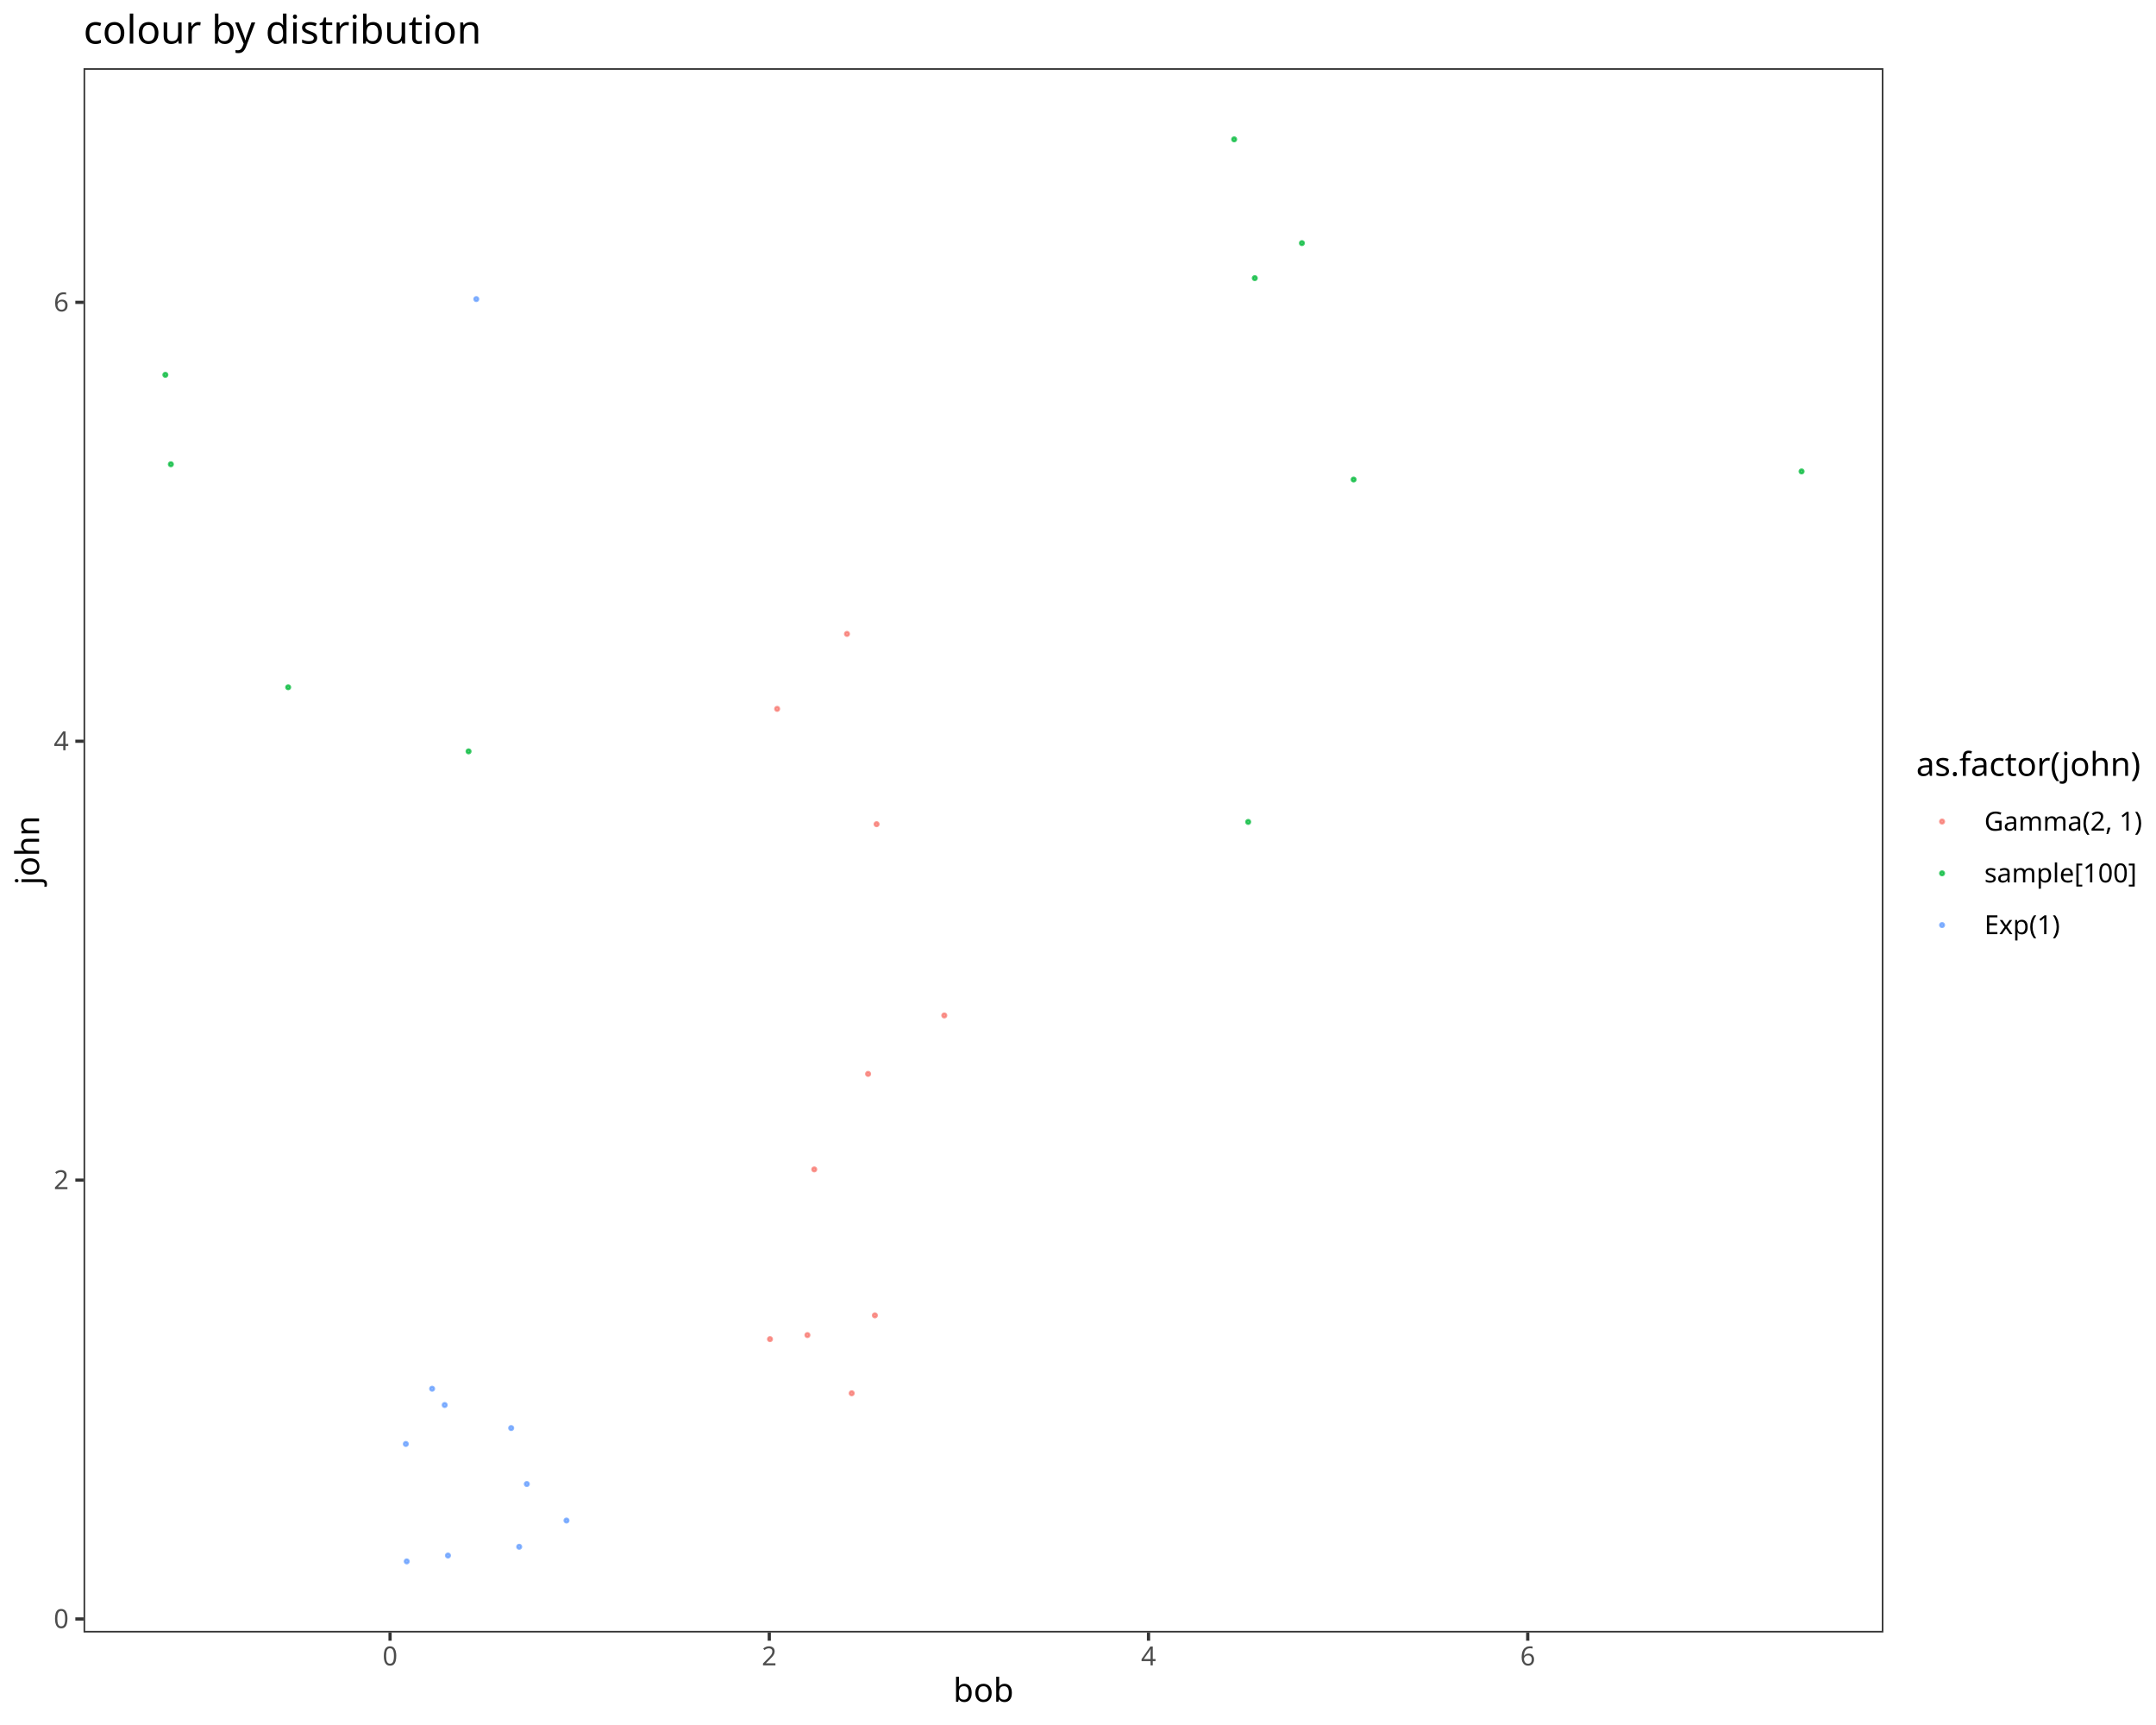
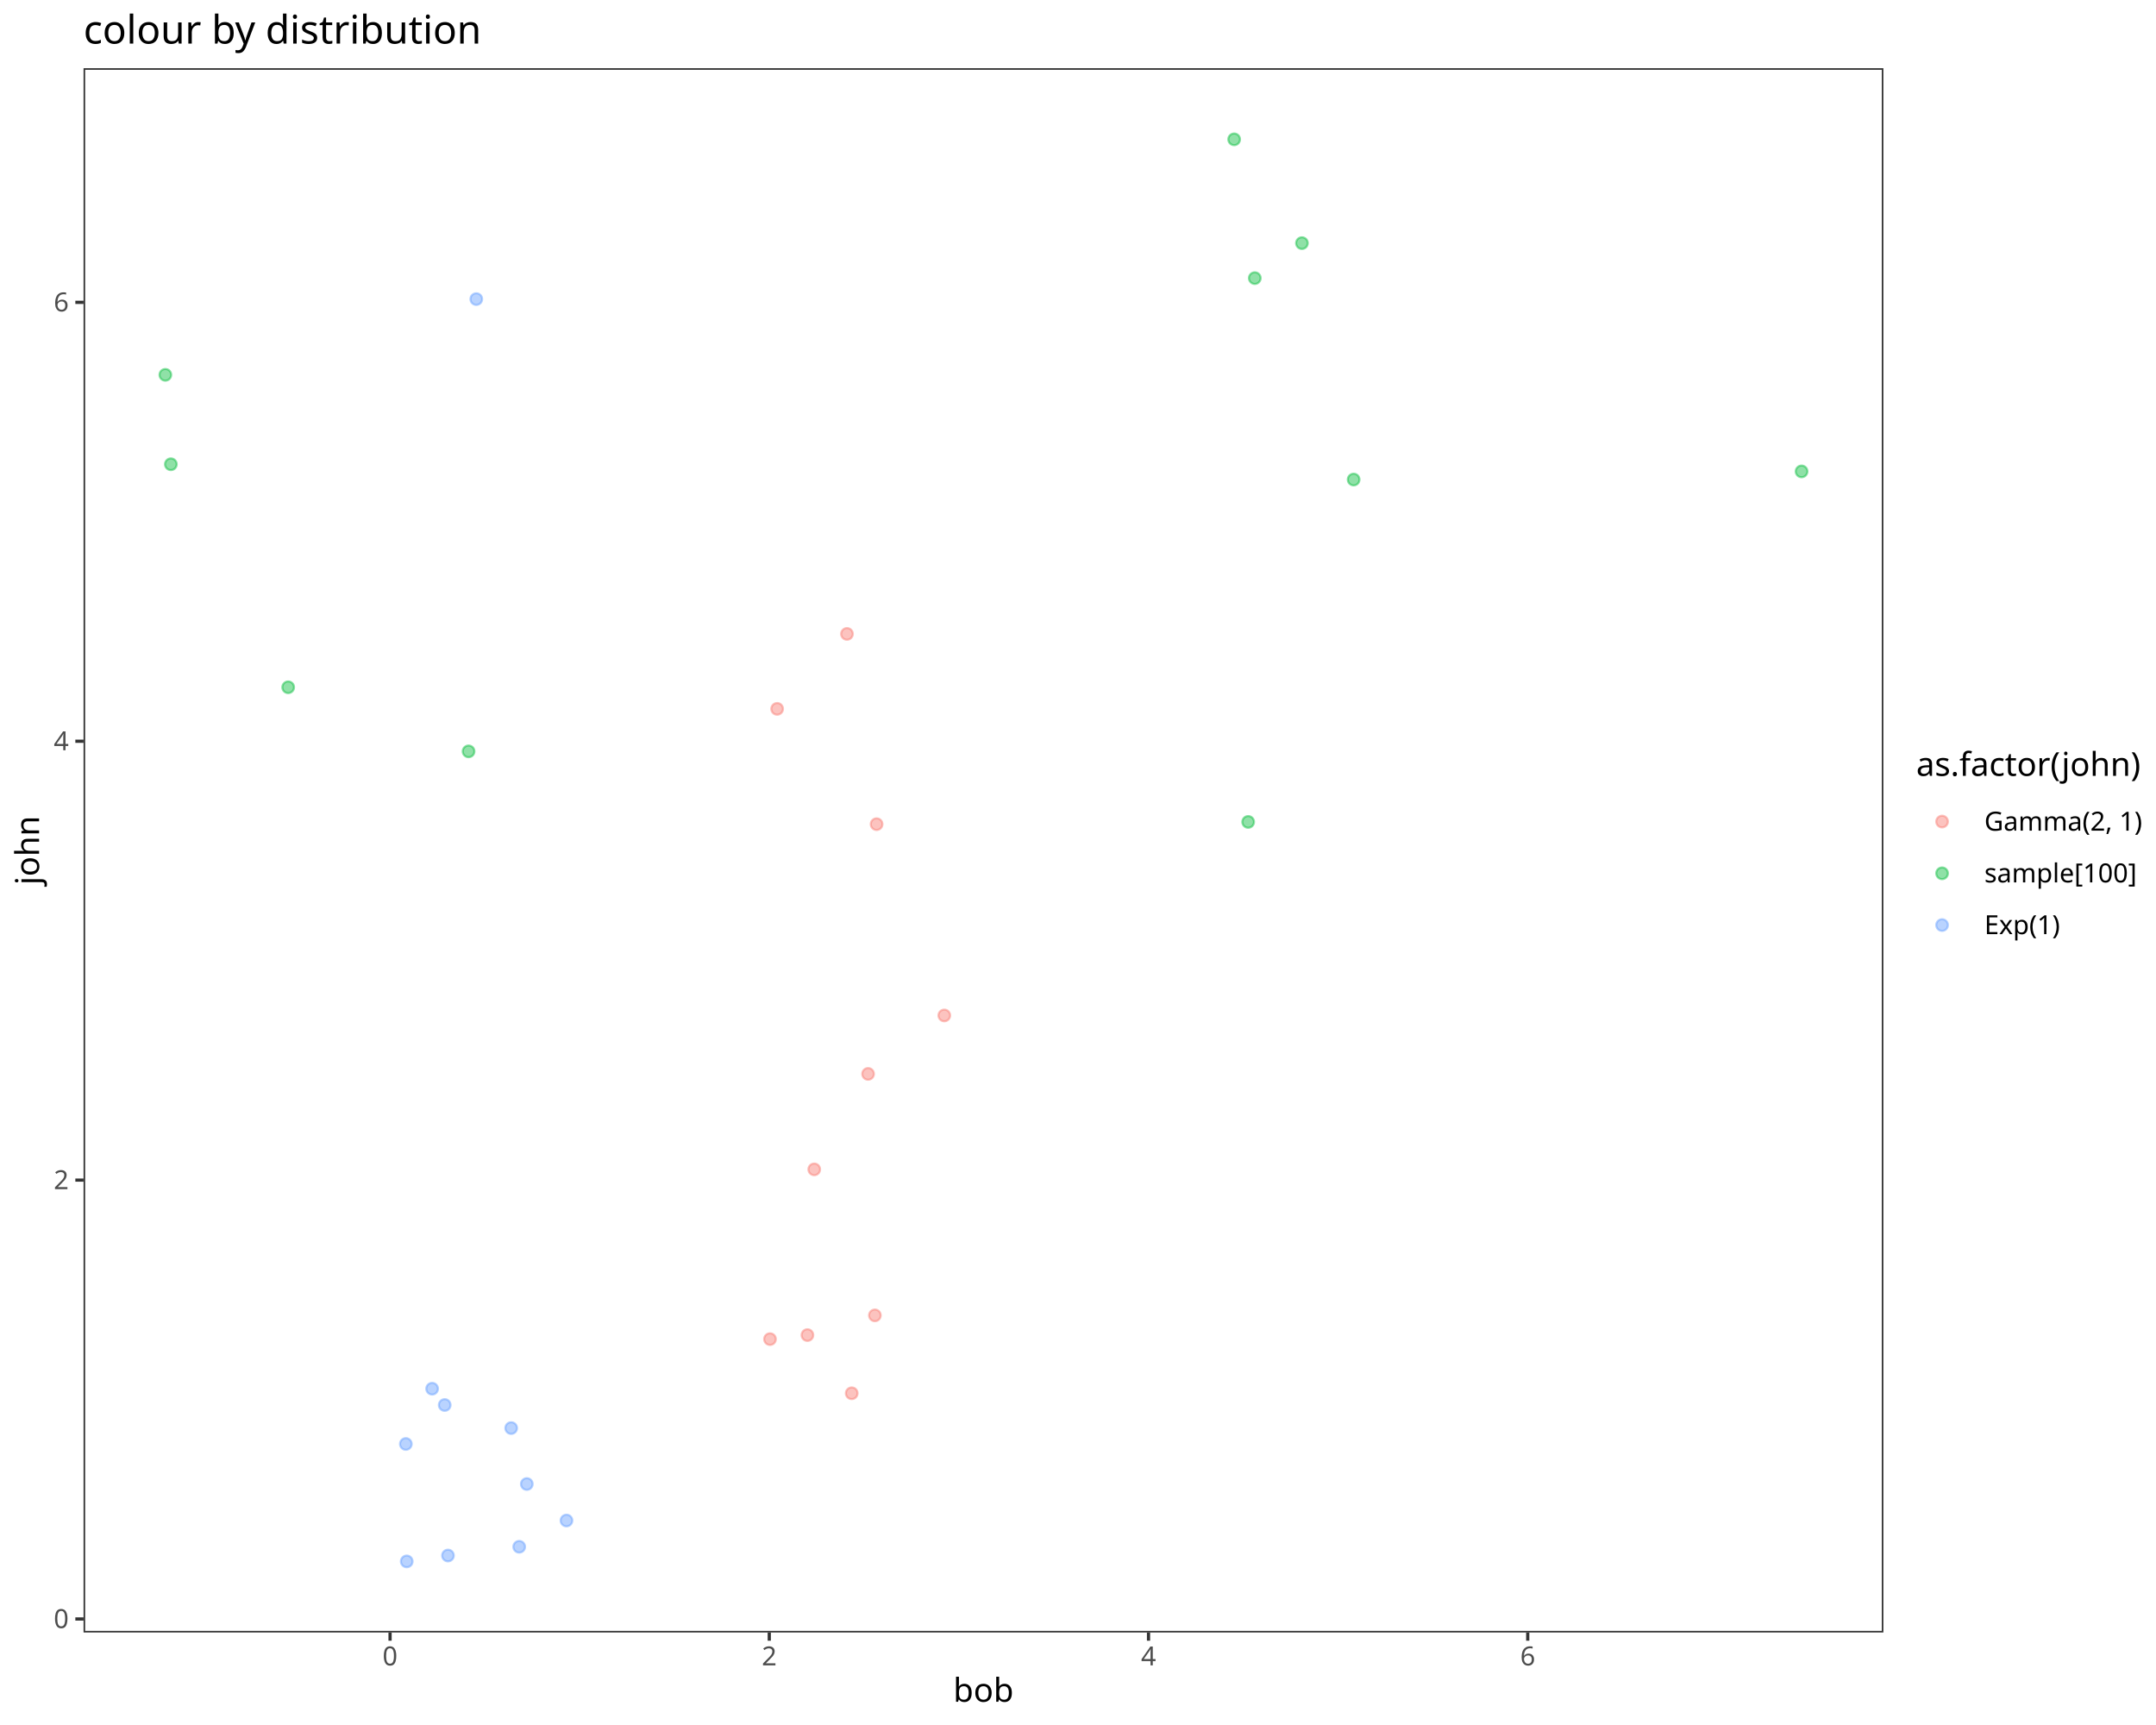
<svg xmlns="http://www.w3.org/2000/svg" class="svglite" data-engine-version="2.0" width="720.00pt" height="576.00pt" viewBox="0 0 720.00 576.00">
  <defs>
    <style type="text/css">
    .svglite line, .svglite polyline, .svglite polygon, .svglite path, .svglite rect, .svglite circle {
      fill: none;
      stroke: #000000;
      stroke-linecap: round;
      stroke-linejoin: round;
      stroke-miterlimit: 10.00;
    }
  </style>
  </defs>
  <rect width="100%" height="100%" style="stroke: none; fill: #FFFFFF;" />
  <defs>
    <clipPath id="cpMC4wMHw3MjAuMDB8MC4wMHw1NzYuMDA=">
      <rect x="0.00" y="0.00" width="720.00" height="576.00" />
    </clipPath>
  </defs>
  <g clip-path="url(#cpMC4wMHw3MjAuMDB8MC4wMHw1NzYuMDA=)">
    <rect x="0.00" y="0.00" width="720.00" height="576.00" style="stroke-width: 1.07; stroke: #FFFFFF; fill: #FFFFFF;" />
  </g>
  <defs>
    <clipPath id="cpMjcuOTB8NjI4Ljk2fDIyLjc4fDU0NS4xMQ==">
      <rect x="27.90" y="22.78" width="601.06" height="522.33" />
    </clipPath>
  </defs>
  <g clip-path="url(#cpMjcuOTB8NjI4Ljk2fDIyLjc4fDU0NS4xMQ==)">
    <rect x="27.90" y="22.78" width="601.06" height="522.33" style="stroke-width: 1.07; stroke: none; fill: #FFFFFF;" />
-     <circle cx="257.14" cy="447.15" r="0.67" style="stroke-width: 0.71; stroke: #F8766D; stroke-opacity: 0.70; fill: #F8766D; fill-opacity: 0.70;" />
-     <circle cx="292.17" cy="439.22" r="0.67" style="stroke-width: 0.71; stroke: #F8766D; stroke-opacity: 0.70; fill: #F8766D; fill-opacity: 0.70;" />
-     <circle cx="282.85" cy="211.67" r="0.67" style="stroke-width: 0.71; stroke: #F8766D; stroke-opacity: 0.70; fill: #F8766D; fill-opacity: 0.70;" />
-     <circle cx="315.35" cy="339.07" r="0.67" style="stroke-width: 0.71; stroke: #F8766D; stroke-opacity: 0.70; fill: #F8766D; fill-opacity: 0.70;" />
-     <circle cx="289.90" cy="358.59" r="0.67" style="stroke-width: 0.71; stroke: #F8766D; stroke-opacity: 0.70; fill: #F8766D; fill-opacity: 0.70;" />
-     <circle cx="259.53" cy="236.70" r="0.67" style="stroke-width: 0.71; stroke: #F8766D; stroke-opacity: 0.70; fill: #F8766D; fill-opacity: 0.70;" />
-     <circle cx="292.74" cy="275.20" r="0.67" style="stroke-width: 0.71; stroke: #F8766D; stroke-opacity: 0.70; fill: #F8766D; fill-opacity: 0.70;" />
-     <circle cx="269.64" cy="445.80" r="0.67" style="stroke-width: 0.71; stroke: #F8766D; stroke-opacity: 0.70; fill: #F8766D; fill-opacity: 0.70;" />
-     <circle cx="284.43" cy="465.23" r="0.67" style="stroke-width: 0.71; stroke: #F8766D; stroke-opacity: 0.70; fill: #F8766D; fill-opacity: 0.70;" />
-     <circle cx="271.92" cy="390.47" r="0.67" style="stroke-width: 0.71; stroke: #F8766D; stroke-opacity: 0.70; fill: #F8766D; fill-opacity: 0.70;" />
-     <circle cx="601.64" cy="157.41" r="0.67" style="stroke-width: 0.71; stroke: #00BA38; stroke-opacity: 0.70; fill: #00BA38; fill-opacity: 0.70;" />
-     <circle cx="419.04" cy="92.87" r="0.67" style="stroke-width: 0.71; stroke: #00BA38; stroke-opacity: 0.70; fill: #00BA38; fill-opacity: 0.70;" />
-     <circle cx="434.78" cy="81.18" r="0.67" style="stroke-width: 0.71; stroke: #00BA38; stroke-opacity: 0.70; fill: #00BA38; fill-opacity: 0.70;" />
-     <circle cx="156.48" cy="250.89" r="0.67" style="stroke-width: 0.71; stroke: #00BA38; stroke-opacity: 0.70; fill: #00BA38; fill-opacity: 0.70;" />
-     <circle cx="57.06" cy="155.02" r="0.67" style="stroke-width: 0.71; stroke: #00BA38; stroke-opacity: 0.70; fill: #00BA38; fill-opacity: 0.70;" />
-     <circle cx="416.83" cy="274.45" r="0.67" style="stroke-width: 0.71; stroke: #00BA38; stroke-opacity: 0.70; fill: #00BA38; fill-opacity: 0.70;" />
-     <circle cx="96.24" cy="229.49" r="0.67" style="stroke-width: 0.71; stroke: #00BA38; stroke-opacity: 0.70; fill: #00BA38; fill-opacity: 0.70;" />
-     <circle cx="55.22" cy="125.16" r="0.67" style="stroke-width: 0.71; stroke: #00BA38; stroke-opacity: 0.70; fill: #00BA38; fill-opacity: 0.70;" />
-     <circle cx="452.05" cy="160.13" r="0.67" style="stroke-width: 0.71; stroke: #00BA38; stroke-opacity: 0.70; fill: #00BA38; fill-opacity: 0.70;" />
-     <circle cx="412.15" cy="46.53" r="0.67" style="stroke-width: 0.71; stroke: #00BA38; stroke-opacity: 0.70; fill: #00BA38; fill-opacity: 0.70;" />
-     <circle cx="170.71" cy="476.85" r="0.67" style="stroke-width: 0.71; stroke: #619CFF; stroke-opacity: 0.70; fill: #619CFF; fill-opacity: 0.70;" />
-     <circle cx="148.51" cy="469.15" r="0.67" style="stroke-width: 0.71; stroke: #619CFF; stroke-opacity: 0.70; fill: #619CFF; fill-opacity: 0.70;" />
-     <circle cx="173.39" cy="516.49" r="0.67" style="stroke-width: 0.71; stroke: #619CFF; stroke-opacity: 0.70; fill: #619CFF; fill-opacity: 0.70;" />
-     <circle cx="144.31" cy="463.71" r="0.67" style="stroke-width: 0.71; stroke: #619CFF; stroke-opacity: 0.70; fill: #619CFF; fill-opacity: 0.70;" />
-     <circle cx="175.93" cy="495.53" r="0.67" style="stroke-width: 0.71; stroke: #619CFF; stroke-opacity: 0.70; fill: #619CFF; fill-opacity: 0.70;" />
-     <circle cx="189.18" cy="507.72" r="0.67" style="stroke-width: 0.71; stroke: #619CFF; stroke-opacity: 0.70; fill: #619CFF; fill-opacity: 0.70;" />
-     <circle cx="149.60" cy="519.41" r="0.67" style="stroke-width: 0.71; stroke: #619CFF; stroke-opacity: 0.70; fill: #619CFF; fill-opacity: 0.70;" />
-     <circle cx="135.83" cy="521.37" r="0.67" style="stroke-width: 0.71; stroke: #619CFF; stroke-opacity: 0.70; fill: #619CFF; fill-opacity: 0.70;" />
-     <circle cx="159.06" cy="99.87" r="0.67" style="stroke-width: 0.71; stroke: #619CFF; stroke-opacity: 0.70; fill: #619CFF; fill-opacity: 0.70;" />
-     <circle cx="135.53" cy="482.16" r="0.67" style="stroke-width: 0.71; stroke: #619CFF; stroke-opacity: 0.70; fill: #619CFF; fill-opacity: 0.70;" />
+     <circle cx="257.14" cy="447.15" r="1.95" style="stroke-width: 0.71; stroke: #F8766D; stroke-opacity: 0.44; fill: #F8766D; fill-opacity: 0.44;" />
+     <circle cx="292.17" cy="439.22" r="1.95" style="stroke-width: 0.71; stroke: #F8766D; stroke-opacity: 0.44; fill: #F8766D; fill-opacity: 0.44;" />
+     <circle cx="282.85" cy="211.67" r="1.95" style="stroke-width: 0.71; stroke: #F8766D; stroke-opacity: 0.44; fill: #F8766D; fill-opacity: 0.44;" />
+     <circle cx="315.35" cy="339.07" r="1.95" style="stroke-width: 0.71; stroke: #F8766D; stroke-opacity: 0.44; fill: #F8766D; fill-opacity: 0.44;" />
+     <circle cx="289.90" cy="358.59" r="1.95" style="stroke-width: 0.71; stroke: #F8766D; stroke-opacity: 0.44; fill: #F8766D; fill-opacity: 0.44;" />
+     <circle cx="259.53" cy="236.70" r="1.95" style="stroke-width: 0.71; stroke: #F8766D; stroke-opacity: 0.44; fill: #F8766D; fill-opacity: 0.44;" />
+     <circle cx="292.74" cy="275.20" r="1.95" style="stroke-width: 0.71; stroke: #F8766D; stroke-opacity: 0.44; fill: #F8766D; fill-opacity: 0.44;" />
+     <circle cx="269.64" cy="445.80" r="1.95" style="stroke-width: 0.71; stroke: #F8766D; stroke-opacity: 0.44; fill: #F8766D; fill-opacity: 0.44;" />
+     <circle cx="284.43" cy="465.23" r="1.95" style="stroke-width: 0.71; stroke: #F8766D; stroke-opacity: 0.44; fill: #F8766D; fill-opacity: 0.44;" />
+     <circle cx="271.92" cy="390.47" r="1.95" style="stroke-width: 0.71; stroke: #F8766D; stroke-opacity: 0.44; fill: #F8766D; fill-opacity: 0.44;" />
+     <circle cx="601.64" cy="157.41" r="1.95" style="stroke-width: 0.71; stroke: #00BA38; stroke-opacity: 0.44; fill: #00BA38; fill-opacity: 0.44;" />
+     <circle cx="419.04" cy="92.87" r="1.95" style="stroke-width: 0.71; stroke: #00BA38; stroke-opacity: 0.44; fill: #00BA38; fill-opacity: 0.44;" />
+     <circle cx="434.78" cy="81.18" r="1.95" style="stroke-width: 0.71; stroke: #00BA38; stroke-opacity: 0.44; fill: #00BA38; fill-opacity: 0.44;" />
+     <circle cx="156.48" cy="250.89" r="1.95" style="stroke-width: 0.71; stroke: #00BA38; stroke-opacity: 0.44; fill: #00BA38; fill-opacity: 0.44;" />
+     <circle cx="57.06" cy="155.02" r="1.95" style="stroke-width: 0.71; stroke: #00BA38; stroke-opacity: 0.44; fill: #00BA38; fill-opacity: 0.44;" />
+     <circle cx="416.83" cy="274.45" r="1.95" style="stroke-width: 0.71; stroke: #00BA38; stroke-opacity: 0.44; fill: #00BA38; fill-opacity: 0.44;" />
+     <circle cx="96.24" cy="229.49" r="1.95" style="stroke-width: 0.71; stroke: #00BA38; stroke-opacity: 0.44; fill: #00BA38; fill-opacity: 0.44;" />
+     <circle cx="55.22" cy="125.16" r="1.95" style="stroke-width: 0.71; stroke: #00BA38; stroke-opacity: 0.44; fill: #00BA38; fill-opacity: 0.44;" />
+     <circle cx="452.05" cy="160.13" r="1.95" style="stroke-width: 0.71; stroke: #00BA38; stroke-opacity: 0.44; fill: #00BA38; fill-opacity: 0.44;" />
+     <circle cx="412.15" cy="46.53" r="1.95" style="stroke-width: 0.71; stroke: #00BA38; stroke-opacity: 0.44; fill: #00BA38; fill-opacity: 0.44;" />
+     <circle cx="170.71" cy="476.85" r="1.95" style="stroke-width: 0.71; stroke: #619CFF; stroke-opacity: 0.44; fill: #619CFF; fill-opacity: 0.44;" />
+     <circle cx="148.51" cy="469.15" r="1.95" style="stroke-width: 0.71; stroke: #619CFF; stroke-opacity: 0.44; fill: #619CFF; fill-opacity: 0.44;" />
+     <circle cx="173.39" cy="516.49" r="1.95" style="stroke-width: 0.71; stroke: #619CFF; stroke-opacity: 0.44; fill: #619CFF; fill-opacity: 0.44;" />
+     <circle cx="144.31" cy="463.71" r="1.95" style="stroke-width: 0.71; stroke: #619CFF; stroke-opacity: 0.44; fill: #619CFF; fill-opacity: 0.44;" />
+     <circle cx="175.93" cy="495.53" r="1.95" style="stroke-width: 0.71; stroke: #619CFF; stroke-opacity: 0.44; fill: #619CFF; fill-opacity: 0.44;" />
+     <circle cx="189.18" cy="507.72" r="1.95" style="stroke-width: 0.71; stroke: #619CFF; stroke-opacity: 0.44; fill: #619CFF; fill-opacity: 0.44;" />
+     <circle cx="149.60" cy="519.41" r="1.95" style="stroke-width: 0.71; stroke: #619CFF; stroke-opacity: 0.44; fill: #619CFF; fill-opacity: 0.44;" />
+     <circle cx="135.83" cy="521.37" r="1.95" style="stroke-width: 0.71; stroke: #619CFF; stroke-opacity: 0.44; fill: #619CFF; fill-opacity: 0.44;" />
+     <circle cx="159.06" cy="99.87" r="1.95" style="stroke-width: 0.71; stroke: #619CFF; stroke-opacity: 0.44; fill: #619CFF; fill-opacity: 0.44;" />
+     <circle cx="135.53" cy="482.16" r="1.95" style="stroke-width: 0.71; stroke: #619CFF; stroke-opacity: 0.44; fill: #619CFF; fill-opacity: 0.44;" />
    <rect x="27.90" y="22.78" width="601.06" height="522.33" style="stroke-width: 1.07; stroke: #333333;" />
  </g>
  <g clip-path="url(#cpMC4wMHw3MjAuMDB8MC4wMHw1NzYuMDA=)">
    <text x="22.97" y="543.63" text-anchor="end" style="font-size: 8.80px; fill: #4D4D4D; font-family: sans;" textLength="4.89px" lengthAdjust="spacingAndGlyphs">0</text>
    <text x="22.97" y="397.08" text-anchor="end" style="font-size: 8.80px; fill: #4D4D4D; font-family: sans;" textLength="4.89px" lengthAdjust="spacingAndGlyphs">2</text>
    <text x="22.97" y="250.53" text-anchor="end" style="font-size: 8.80px; fill: #4D4D4D; font-family: sans;" textLength="4.89px" lengthAdjust="spacingAndGlyphs">4</text>
    <text x="22.97" y="103.98" text-anchor="end" style="font-size: 8.80px; fill: #4D4D4D; font-family: sans;" textLength="4.89px" lengthAdjust="spacingAndGlyphs">6</text>
    <polyline points="25.16,540.60 27.90,540.60 " style="stroke-width: 1.07; stroke: #333333; stroke-linecap: butt;" />
    <polyline points="25.16,394.05 27.90,394.05 " style="stroke-width: 1.07; stroke: #333333; stroke-linecap: butt;" />
    <polyline points="25.16,247.50 27.90,247.50 " style="stroke-width: 1.07; stroke: #333333; stroke-linecap: butt;" />
    <polyline points="25.16,100.95 27.90,100.95 " style="stroke-width: 1.07; stroke: #333333; stroke-linecap: butt;" />
    <polyline points="130.26,547.85 130.26,545.11 " style="stroke-width: 1.07; stroke: #333333; stroke-linecap: butt;" />
    <polyline points="256.90,547.85 256.90,545.11 " style="stroke-width: 1.07; stroke: #333333; stroke-linecap: butt;" />
    <polyline points="383.55,547.85 383.55,545.11 " style="stroke-width: 1.07; stroke: #333333; stroke-linecap: butt;" />
    <polyline points="510.19,547.85 510.19,545.11 " style="stroke-width: 1.07; stroke: #333333; stroke-linecap: butt;" />
    <text x="130.26" y="556.10" text-anchor="middle" style="font-size: 8.80px; fill: #4D4D4D; font-family: sans;" textLength="4.89px" lengthAdjust="spacingAndGlyphs">0</text>
    <text x="256.90" y="556.10" text-anchor="middle" style="font-size: 8.80px; fill: #4D4D4D; font-family: sans;" textLength="4.89px" lengthAdjust="spacingAndGlyphs">2</text>
    <text x="383.55" y="556.10" text-anchor="middle" style="font-size: 8.80px; fill: #4D4D4D; font-family: sans;" textLength="4.89px" lengthAdjust="spacingAndGlyphs">4</text>
    <text x="510.19" y="556.10" text-anchor="middle" style="font-size: 8.80px; fill: #4D4D4D; font-family: sans;" textLength="4.89px" lengthAdjust="spacingAndGlyphs">6</text>
    <text x="328.43" y="568.24" text-anchor="middle" style="font-size: 11.00px; font-family: sans;" textLength="18.35px" lengthAdjust="spacingAndGlyphs">bob</text>
    <text transform="translate(13.05,283.95) rotate(-90)" text-anchor="middle" style="font-size: 11.00px; font-family: sans;" textLength="20.80px" lengthAdjust="spacingAndGlyphs">john</text>
    <rect x="639.92" y="250.36" width="74.60" height="67.17" style="stroke-width: 1.07; stroke: none; fill: #FFFFFF;" />
    <text x="639.92" y="259.07" style="font-size: 11.00px; font-family: sans;" textLength="70.32px" lengthAdjust="spacingAndGlyphs">as.factor(john)</text>
    <rect x="639.92" y="265.69" width="17.28" height="17.28" style="stroke-width: 1.07; stroke: none; fill: #FFFFFF;" />
-     <circle cx="648.56" cy="274.33" r="0.67" style="stroke-width: 0.71; stroke: #F8766D; stroke-opacity: 0.70; fill: #F8766D; fill-opacity: 0.70;" />
+     <circle cx="648.56" cy="274.33" r="1.95" style="stroke-width: 0.71; stroke: #F8766D; stroke-opacity: 0.44; fill: #F8766D; fill-opacity: 0.44;" />
    <rect x="639.92" y="282.97" width="17.28" height="17.28" style="stroke-width: 1.07; stroke: none; fill: #FFFFFF;" />
-     <circle cx="648.56" cy="291.61" r="0.67" style="stroke-width: 0.71; stroke: #00BA38; stroke-opacity: 0.70; fill: #00BA38; fill-opacity: 0.70;" />
+     <circle cx="648.56" cy="291.61" r="1.95" style="stroke-width: 0.71; stroke: #00BA38; stroke-opacity: 0.44; fill: #00BA38; fill-opacity: 0.44;" />
    <rect x="639.92" y="300.25" width="17.28" height="17.28" style="stroke-width: 1.07; stroke: none; fill: #FFFFFF;" />
-     <circle cx="648.56" cy="308.89" r="0.67" style="stroke-width: 0.71; stroke: #619CFF; stroke-opacity: 0.70; fill: #619CFF; fill-opacity: 0.70;" />
+     <circle cx="648.56" cy="308.89" r="1.95" style="stroke-width: 0.71; stroke: #619CFF; stroke-opacity: 0.44; fill: #619CFF; fill-opacity: 0.44;" />
    <text x="662.68" y="277.36" style="font-size: 8.80px; font-family: sans;" textLength="51.84px" lengthAdjust="spacingAndGlyphs">Gamma(2, 1)</text>
    <text x="662.68" y="294.64" style="font-size: 8.80px; font-family: sans;" textLength="47.95px" lengthAdjust="spacingAndGlyphs">sample[100]</text>
    <text x="662.68" y="311.92" style="font-size: 8.80px; font-family: sans;" textLength="25.92px" lengthAdjust="spacingAndGlyphs">Exp(1)</text>
    <text x="27.90" y="14.56" style="font-size: 13.20px; font-family: sans;" textLength="121.07px" lengthAdjust="spacingAndGlyphs">colour by distribution</text>
  </g>
</svg>
